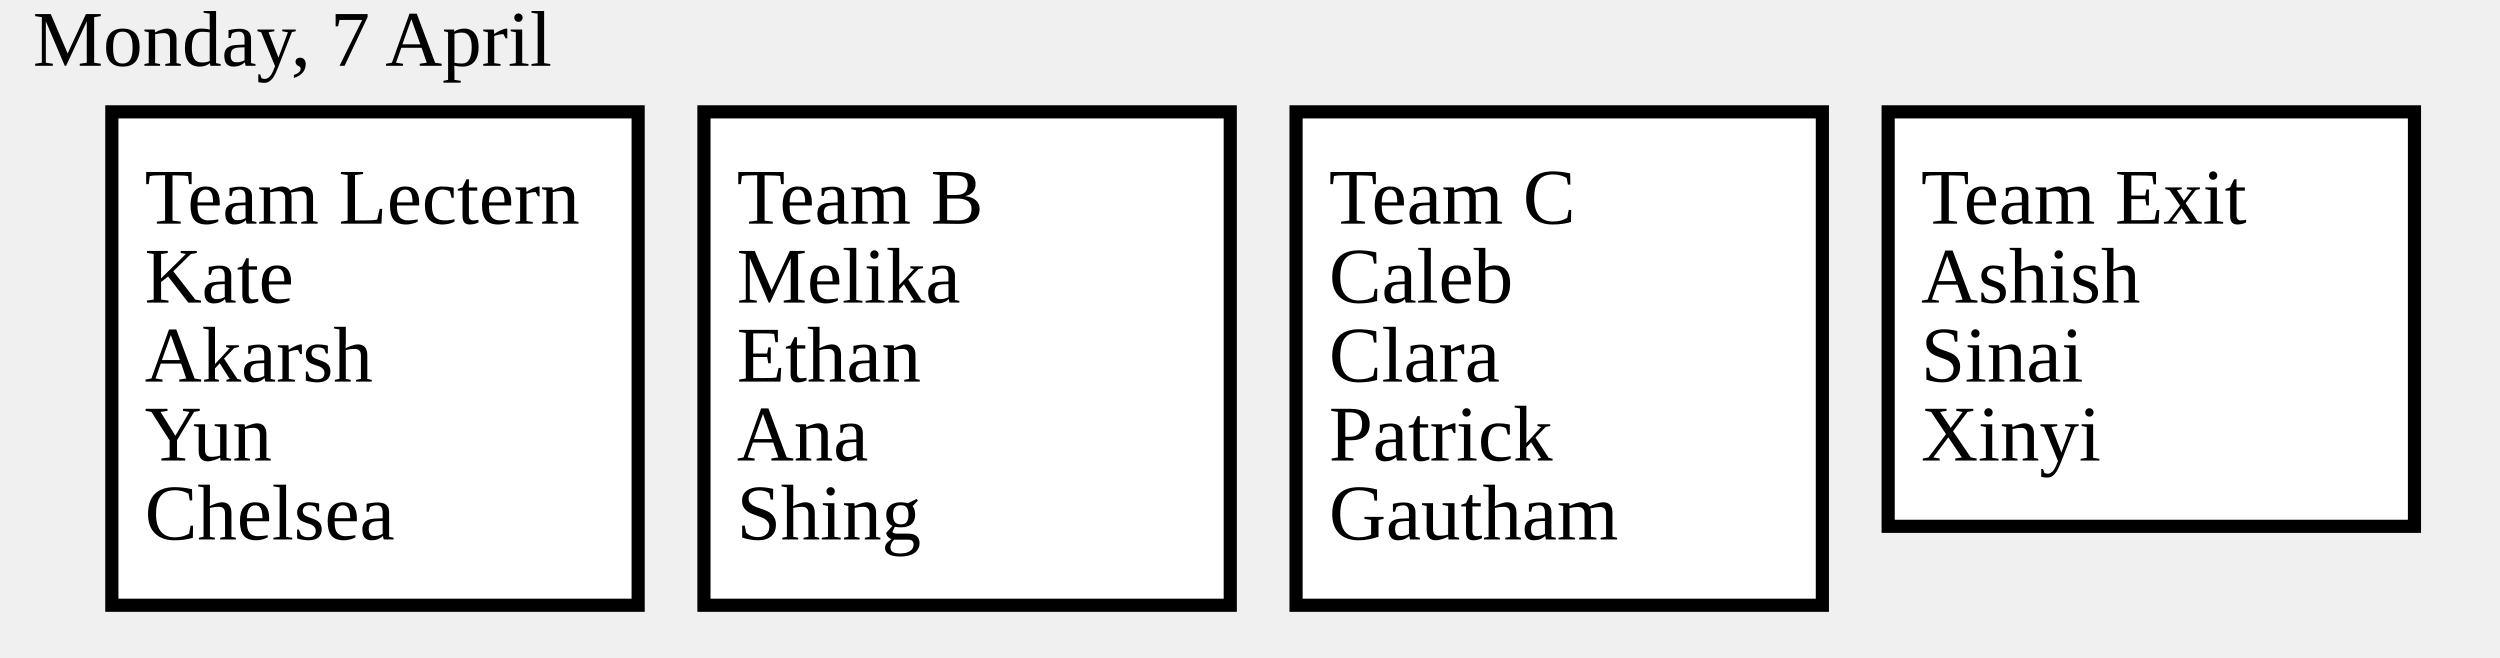
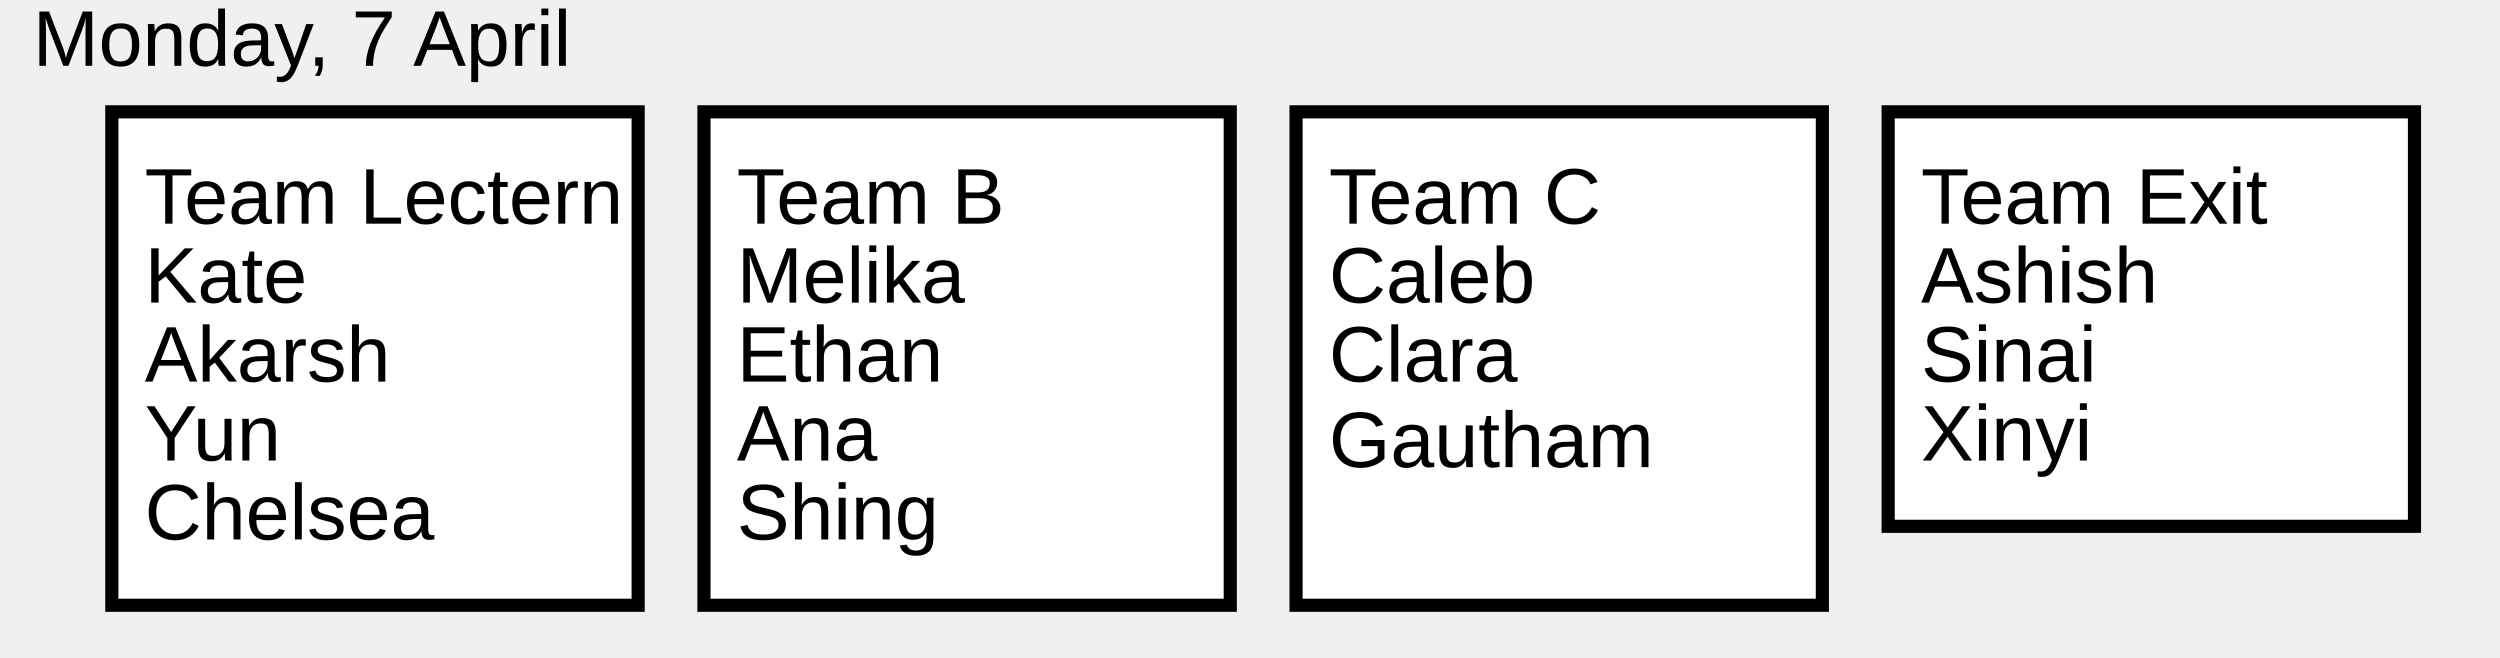
- <svg xmlns="http://www.w3.org/2000/svg" width="380" height="100" viewBox="0 0 380 100" displayInline="False">
+ <svg xmlns="http://www.w3.org/2000/svg" id="Layer_1" version="1.1" viewBox="0 0 380 100">
  <defs>
- </defs>
-   <rect x="17" y="17" width="80" height="75" fill="#ffffff" stroke-width="2" stroke="black" />
-   <text x="22" y="34" font-size="12" fill="black">Team Lectern</text>
-   <text x="22" y="46" font-size="12" fill="black">Kate</text>
-   <text x="22" y="58" font-size="12" fill="black">Akarsh</text>
-   <text x="22" y="70" font-size="12" fill="black">Yun</text>
-   <text x="22" y="82" font-size="12" fill="black">Chelsea</text>
-   <rect x="107" y="17" width="80" height="75" fill="#ffffff" stroke-width="2" stroke="black" />
-   <text x="112" y="34" font-size="12" fill="black">Team B</text>
-   <text x="112" y="46" font-size="12" fill="black">Melika</text>
-   <text x="112" y="58" font-size="12" fill="black">Ethan</text>
-   <text x="112" y="70" font-size="12" fill="black">Ana</text>
-   <text x="112" y="82" font-size="12" fill="black">Shing</text>
-   <rect x="197" y="17" width="80" height="75" fill="#ffffff" stroke-width="2" stroke="black" />
-   <text x="202" y="34" font-size="12" fill="black">Team C</text>
-   <text x="202" y="46" font-size="12" fill="black">Caleb</text>
-   <text x="202" y="58" font-size="12" fill="black">Clara</text>
-   <text x="202" y="70" font-size="12" fill="black">Patrick</text>
-   <text x="202" y="82" font-size="12" fill="black">Gautham</text>
-   <rect x="287" y="17" width="80" height="63" fill="#ffffff" stroke-width="2" stroke="black" />
-   <text x="292" y="34" font-size="12" fill="black">Team Exit</text>
-   <text x="292" y="46" font-size="12" fill="black">Ashish</text>
-   <text x="292" y="58" font-size="12" fill="black">Sinai</text>
-   <text x="292" y="70" font-size="12" fill="black">Xinyi</text>
-   <text x="5" y="10" font-size="12" fill="black">Monday, 7 April</text>
+     <style>
+       .st0 {
+         font-family: ArialMT, Arial;
+         font-size: 12px;
+         isolation: isolate;
+       }
+ 
+       .st1 {
+         fill: #fff;
+         stroke: #000;
+         stroke-width: 2px;
+       }
+     </style>
+   </defs>
+   <rect class="st1" x="17" y="17" width="80" height="75" />
+   <text class="st0" transform="translate(22 34)">
+     <tspan x="0" y="0">Team Lectern</tspan>
+   </text>
+   <text class="st0" transform="translate(22 46)">
+     <tspan x="0" y="0">Kate</tspan>
+   </text>
+   <text class="st0" transform="translate(22 58)">
+     <tspan x="0" y="0">Akarsh</tspan>
+   </text>
+   <text class="st0" transform="translate(22 70)">
+     <tspan x="0" y="0">Yun</tspan>
+   </text>
+   <text class="st0" transform="translate(22 82)">
+     <tspan x="0" y="0">Chelsea</tspan>
+   </text>
+   <rect class="st1" x="107" y="17" width="80" height="75" />
+   <text class="st0" transform="translate(112 34)">
+     <tspan x="0" y="0">Team B</tspan>
+   </text>
+   <text class="st0" transform="translate(112 46)">
+     <tspan x="0" y="0">Melika</tspan>
+   </text>
+   <text class="st0" transform="translate(112 58)">
+     <tspan x="0" y="0">Ethan</tspan>
+   </text>
+   <text class="st0" transform="translate(112 70)">
+     <tspan x="0" y="0">Ana</tspan>
+   </text>
+   <text class="st0" transform="translate(112 82)">
+     <tspan x="0" y="0">Shing</tspan>
+   </text>
+   <rect class="st1" x="197" y="17" width="80" height="75" />
+   <text class="st0" transform="translate(202 34)">
+     <tspan x="0" y="0">Team C</tspan>
+   </text>
+   <text class="st0" transform="translate(202 46)">
+     <tspan x="0" y="0">Caleb</tspan>
+   </text>
+   <text class="st0" transform="translate(202 58)">
+     <tspan x="0" y="0">Clara</tspan>
+   </text>
+   <text class="st0" transform="translate(202 71)">
+     <tspan x="0" y="0">Gautham</tspan>
+   </text>
+   <rect class="st1" x="287" y="17" width="80" height="63" />
+   <text class="st0" transform="translate(292 34)">
+     <tspan x="0" y="0">Team Exit</tspan>
+   </text>
+   <text class="st0" transform="translate(292 46)">
+     <tspan x="0" y="0">Ashish</tspan>
+   </text>
+   <text class="st0" transform="translate(292 58)">
+     <tspan x="0" y="0">Sinai</tspan>
+   </text>
+   <text class="st0" transform="translate(292 70)">
+     <tspan x="0" y="0">Xinyi</tspan>
+   </text>
+   <text class="st0" transform="translate(5 10)">
+     <tspan x="0" y="0">Monday, 7 April</tspan>
+   </text>
</svg>
